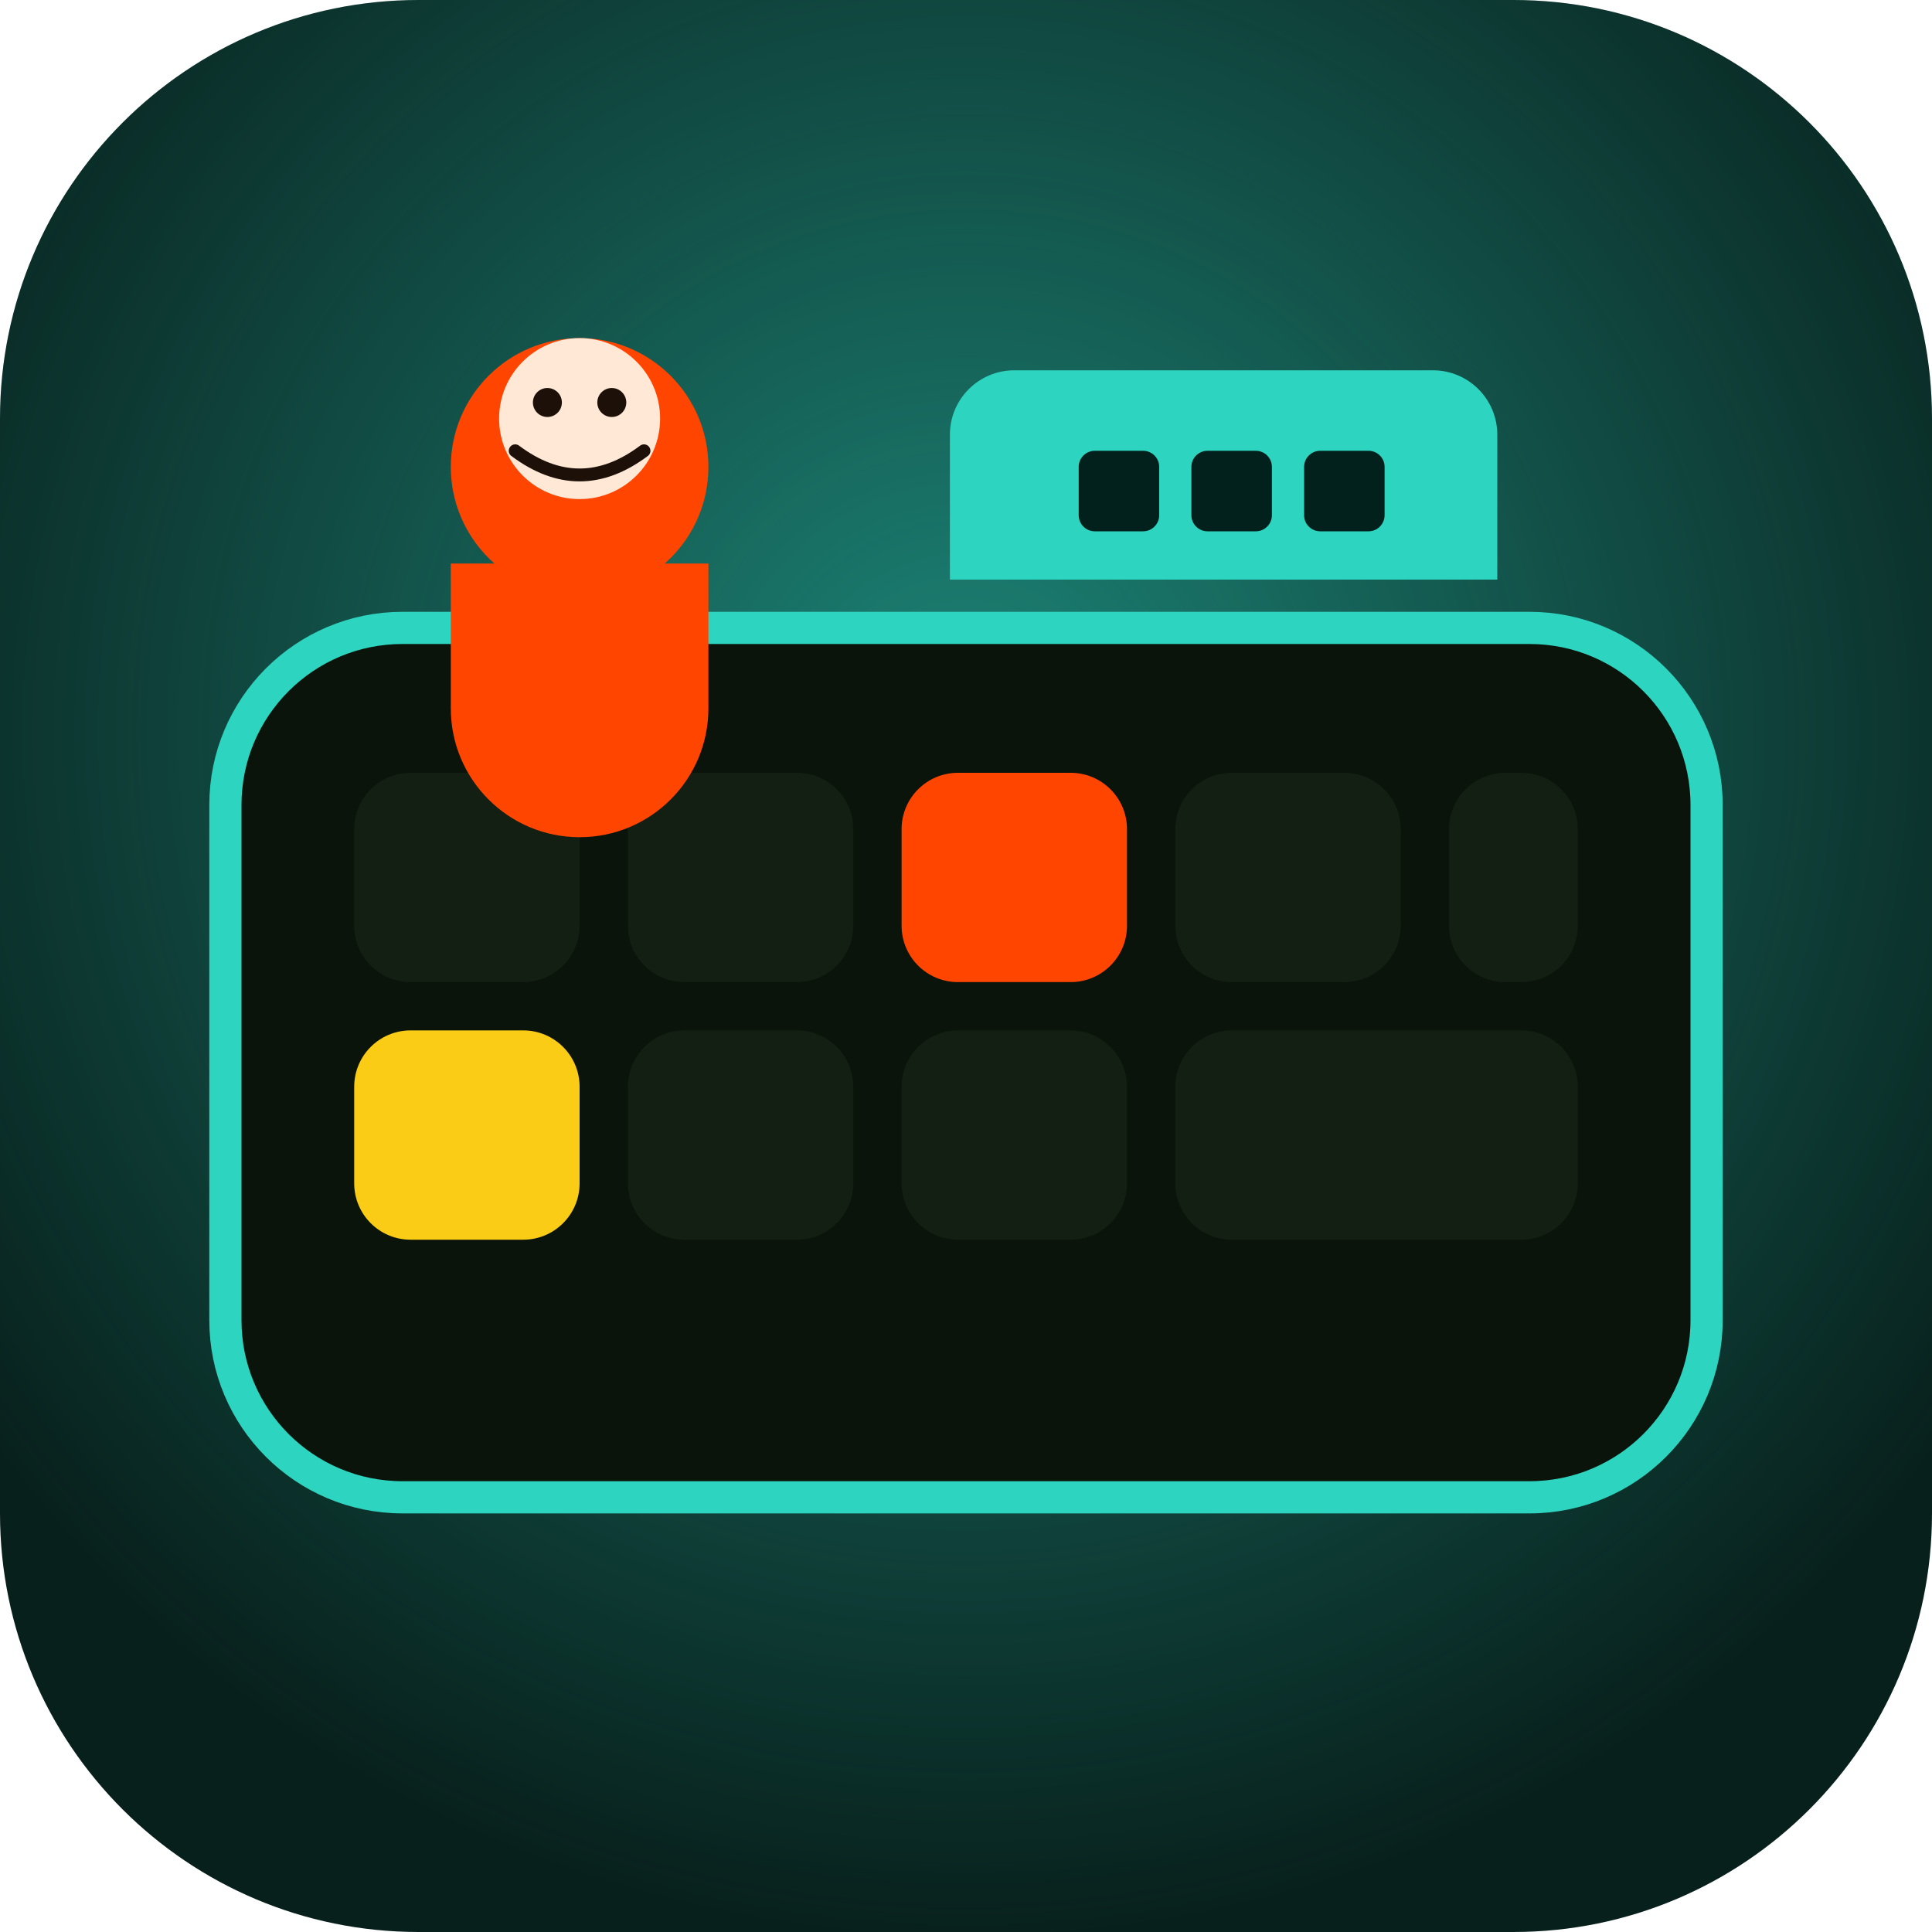
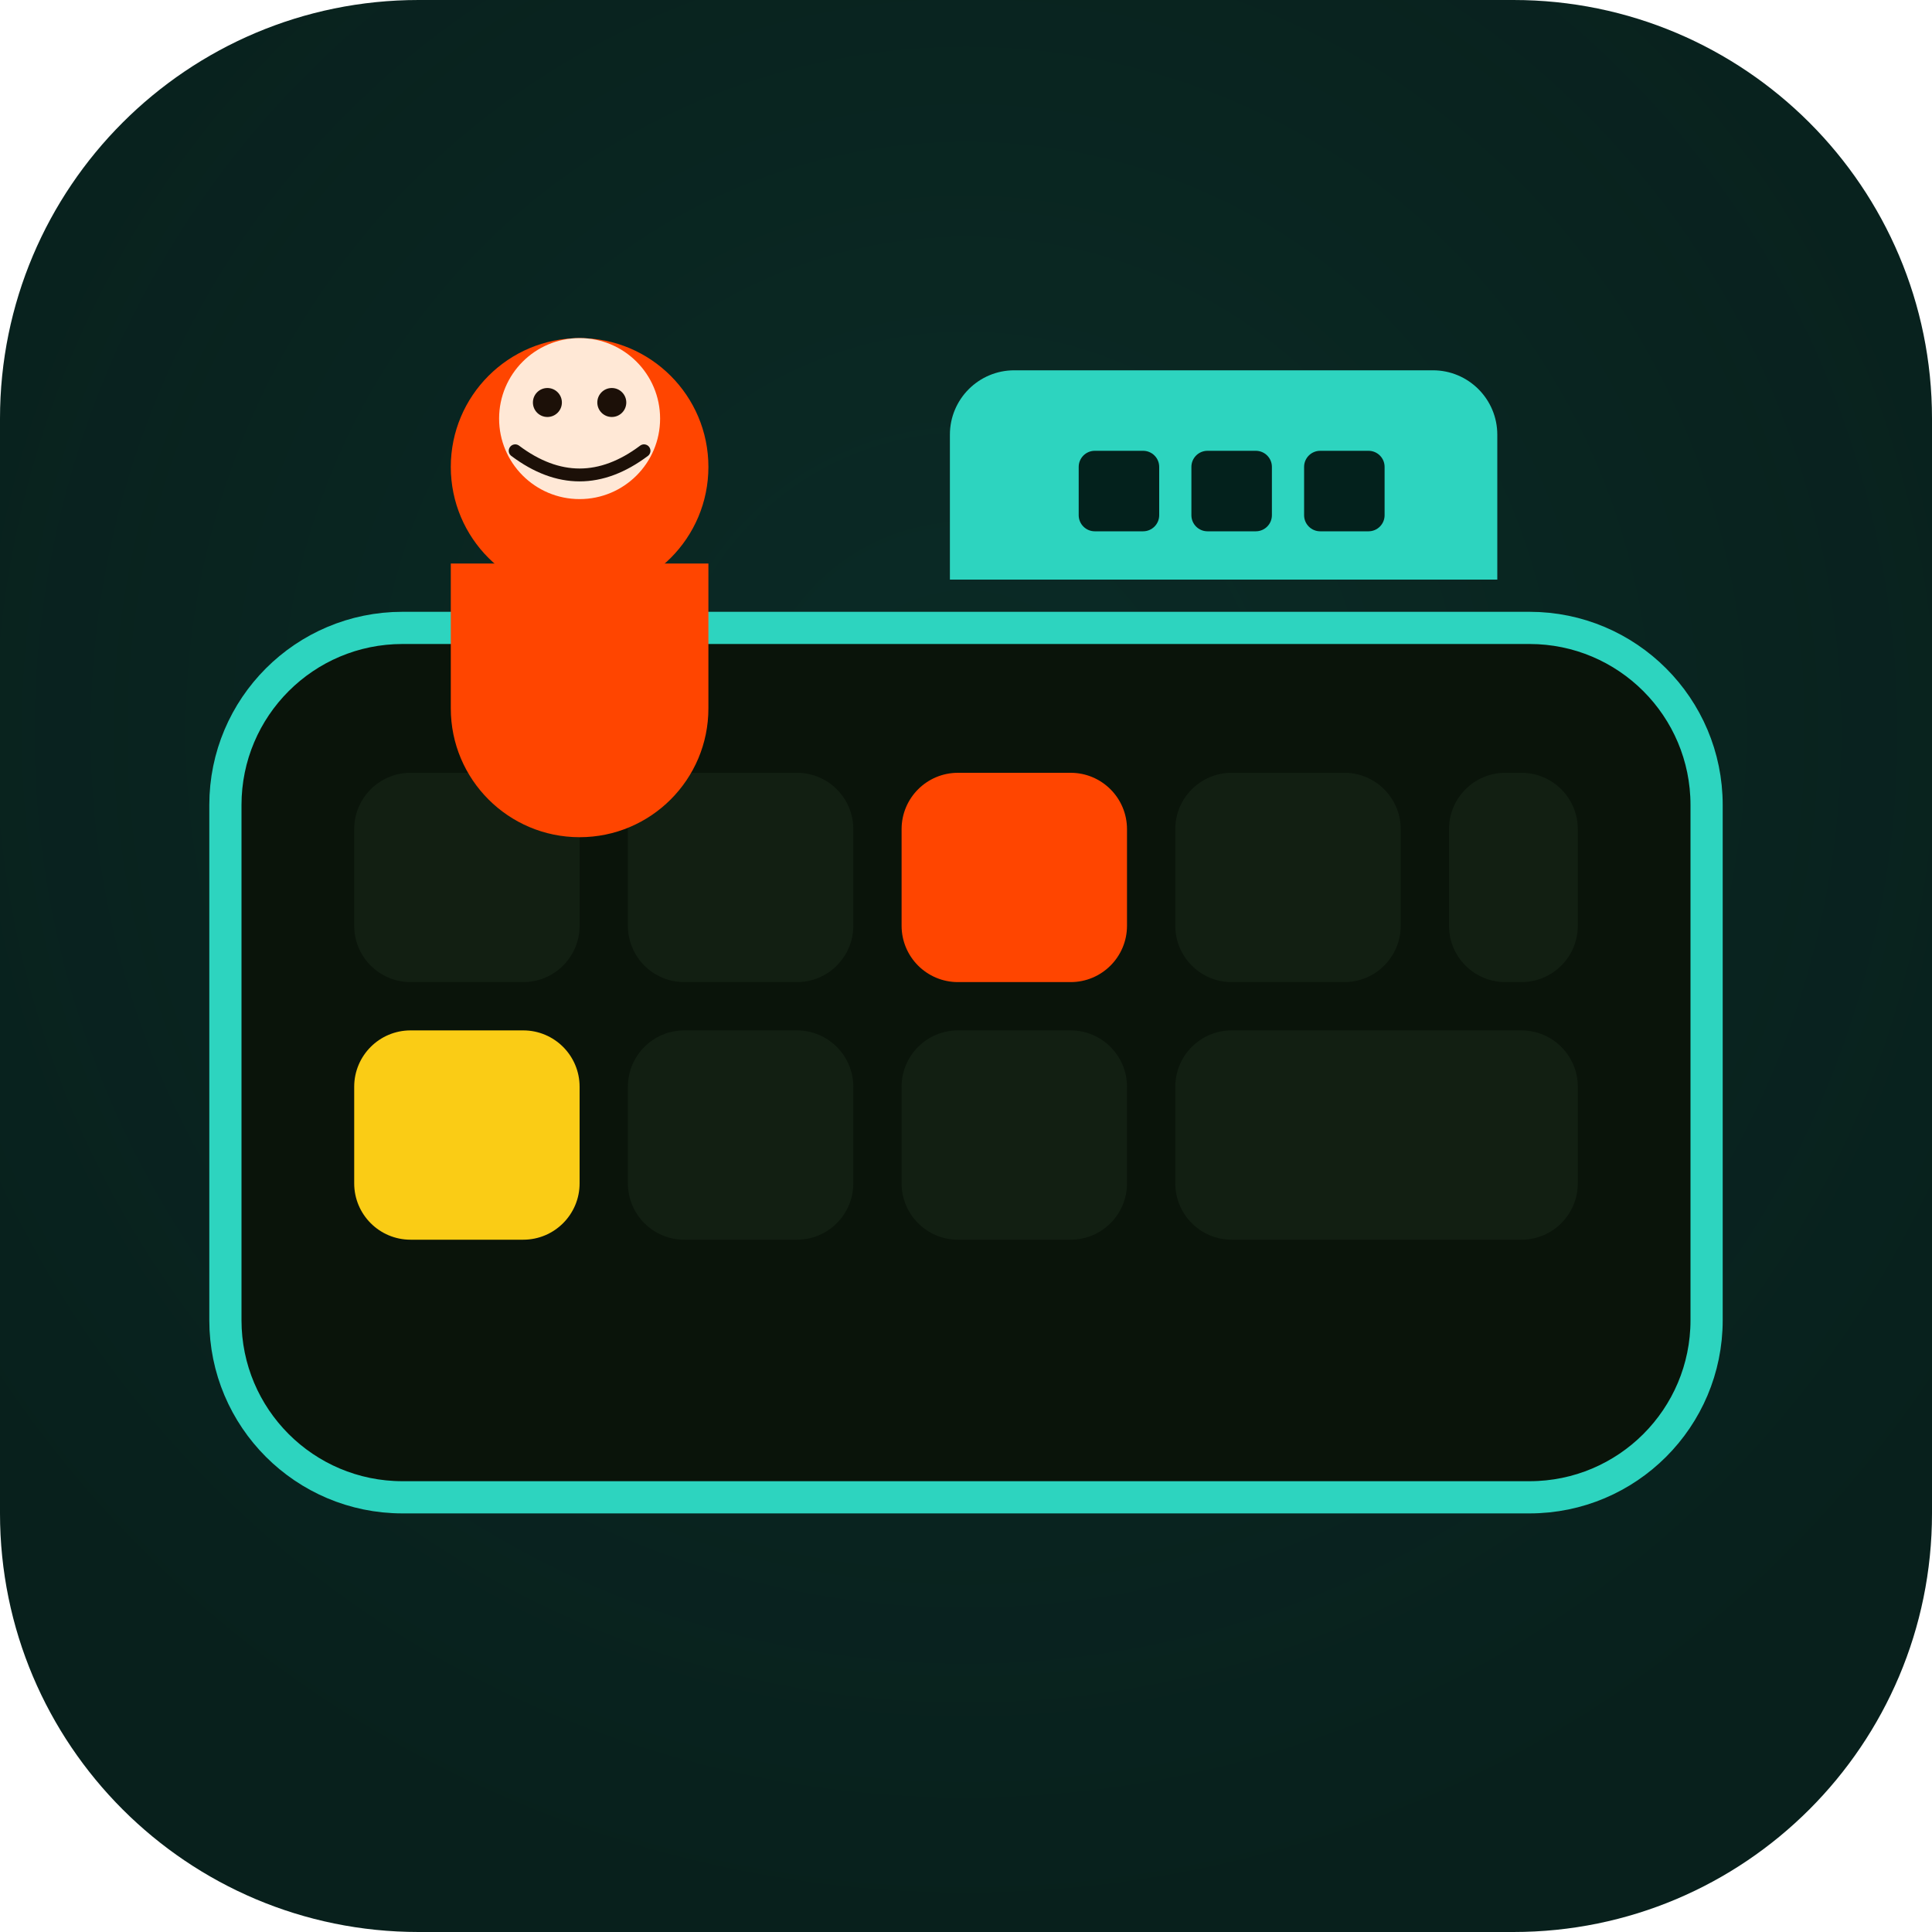
<svg xmlns="http://www.w3.org/2000/svg" viewBox="0 0 240 240" fill="none" aria-hidden="true">
  <defs>
    <radialGradient id="keysGlow" cx="50%" cy="38%" r="62%">
-       <stop offset="0%" stop-color="#2DD4BF" stop-opacity=".55" />
+       <stop offset="0%" stop-color="#2DD4BF" stop-opacity=".06" />
      <stop offset="100%" stop-color="#2DD4BF" stop-opacity="0" />
    </radialGradient>
  </defs>
  <rect width="240" height="240" rx="52" fill="#08201C" />
  <rect width="240" height="240" rx="52" fill="url(#keysGlow)" />
  <rect x="28" y="78" width="184" height="108" rx="22" fill="#0A140A" stroke="#2DD4BF" stroke-width="4" />
  <rect x="44" y="96" width="28" height="26" rx="7" fill="#121F12" />
  <rect x="78" y="96" width="28" height="26" rx="7" fill="#121F12" />
  <rect x="112" y="96" width="28" height="26" rx="7" fill="#FF4500" />
  <rect x="146" y="96" width="28" height="26" rx="7" fill="#121F12" />
  <rect x="180" y="96" width="16" height="26" rx="7" fill="#121F12" />
  <rect x="44" y="128" width="28" height="26" rx="7" fill="#FACC15" />
  <rect x="78" y="128" width="28" height="26" rx="7" fill="#121F12" />
  <rect x="112" y="128" width="28" height="26" rx="7" fill="#121F12" />
  <rect x="146" y="128" width="50" height="26" rx="7" fill="#121F12" />
  <circle cx="72" cy="58" r="16" fill="#FF4500" />
  <circle cx="72" cy="52" r="10" fill="#FFE8D6" />
  <circle cx="68" cy="50" r="1.8" fill="#1C1008" />
  <circle cx="76" cy="50" r="1.8" fill="#1C1008" />
  <path d="M64 56 q8 6 16 0" stroke="#1C1008" stroke-width="1.6" fill="none" stroke-linecap="round" />
  <path d="M56 70 h32 v18 a16 16 0 0 1-32 0 z" fill="#FF4500" />
  <path d="M126 46 h52 a8 8 0 0 1 8 8 v18 h-68 v-18 a8 8 0 0 1 8-8 z" fill="#2DD4BF" />
  <rect x="134" y="56" width="10" height="10" rx="2" fill="#03211C" />
  <rect x="148" y="56" width="10" height="10" rx="2" fill="#03211C" />
  <rect x="162" y="56" width="10" height="10" rx="2" fill="#03211C" />
</svg>
